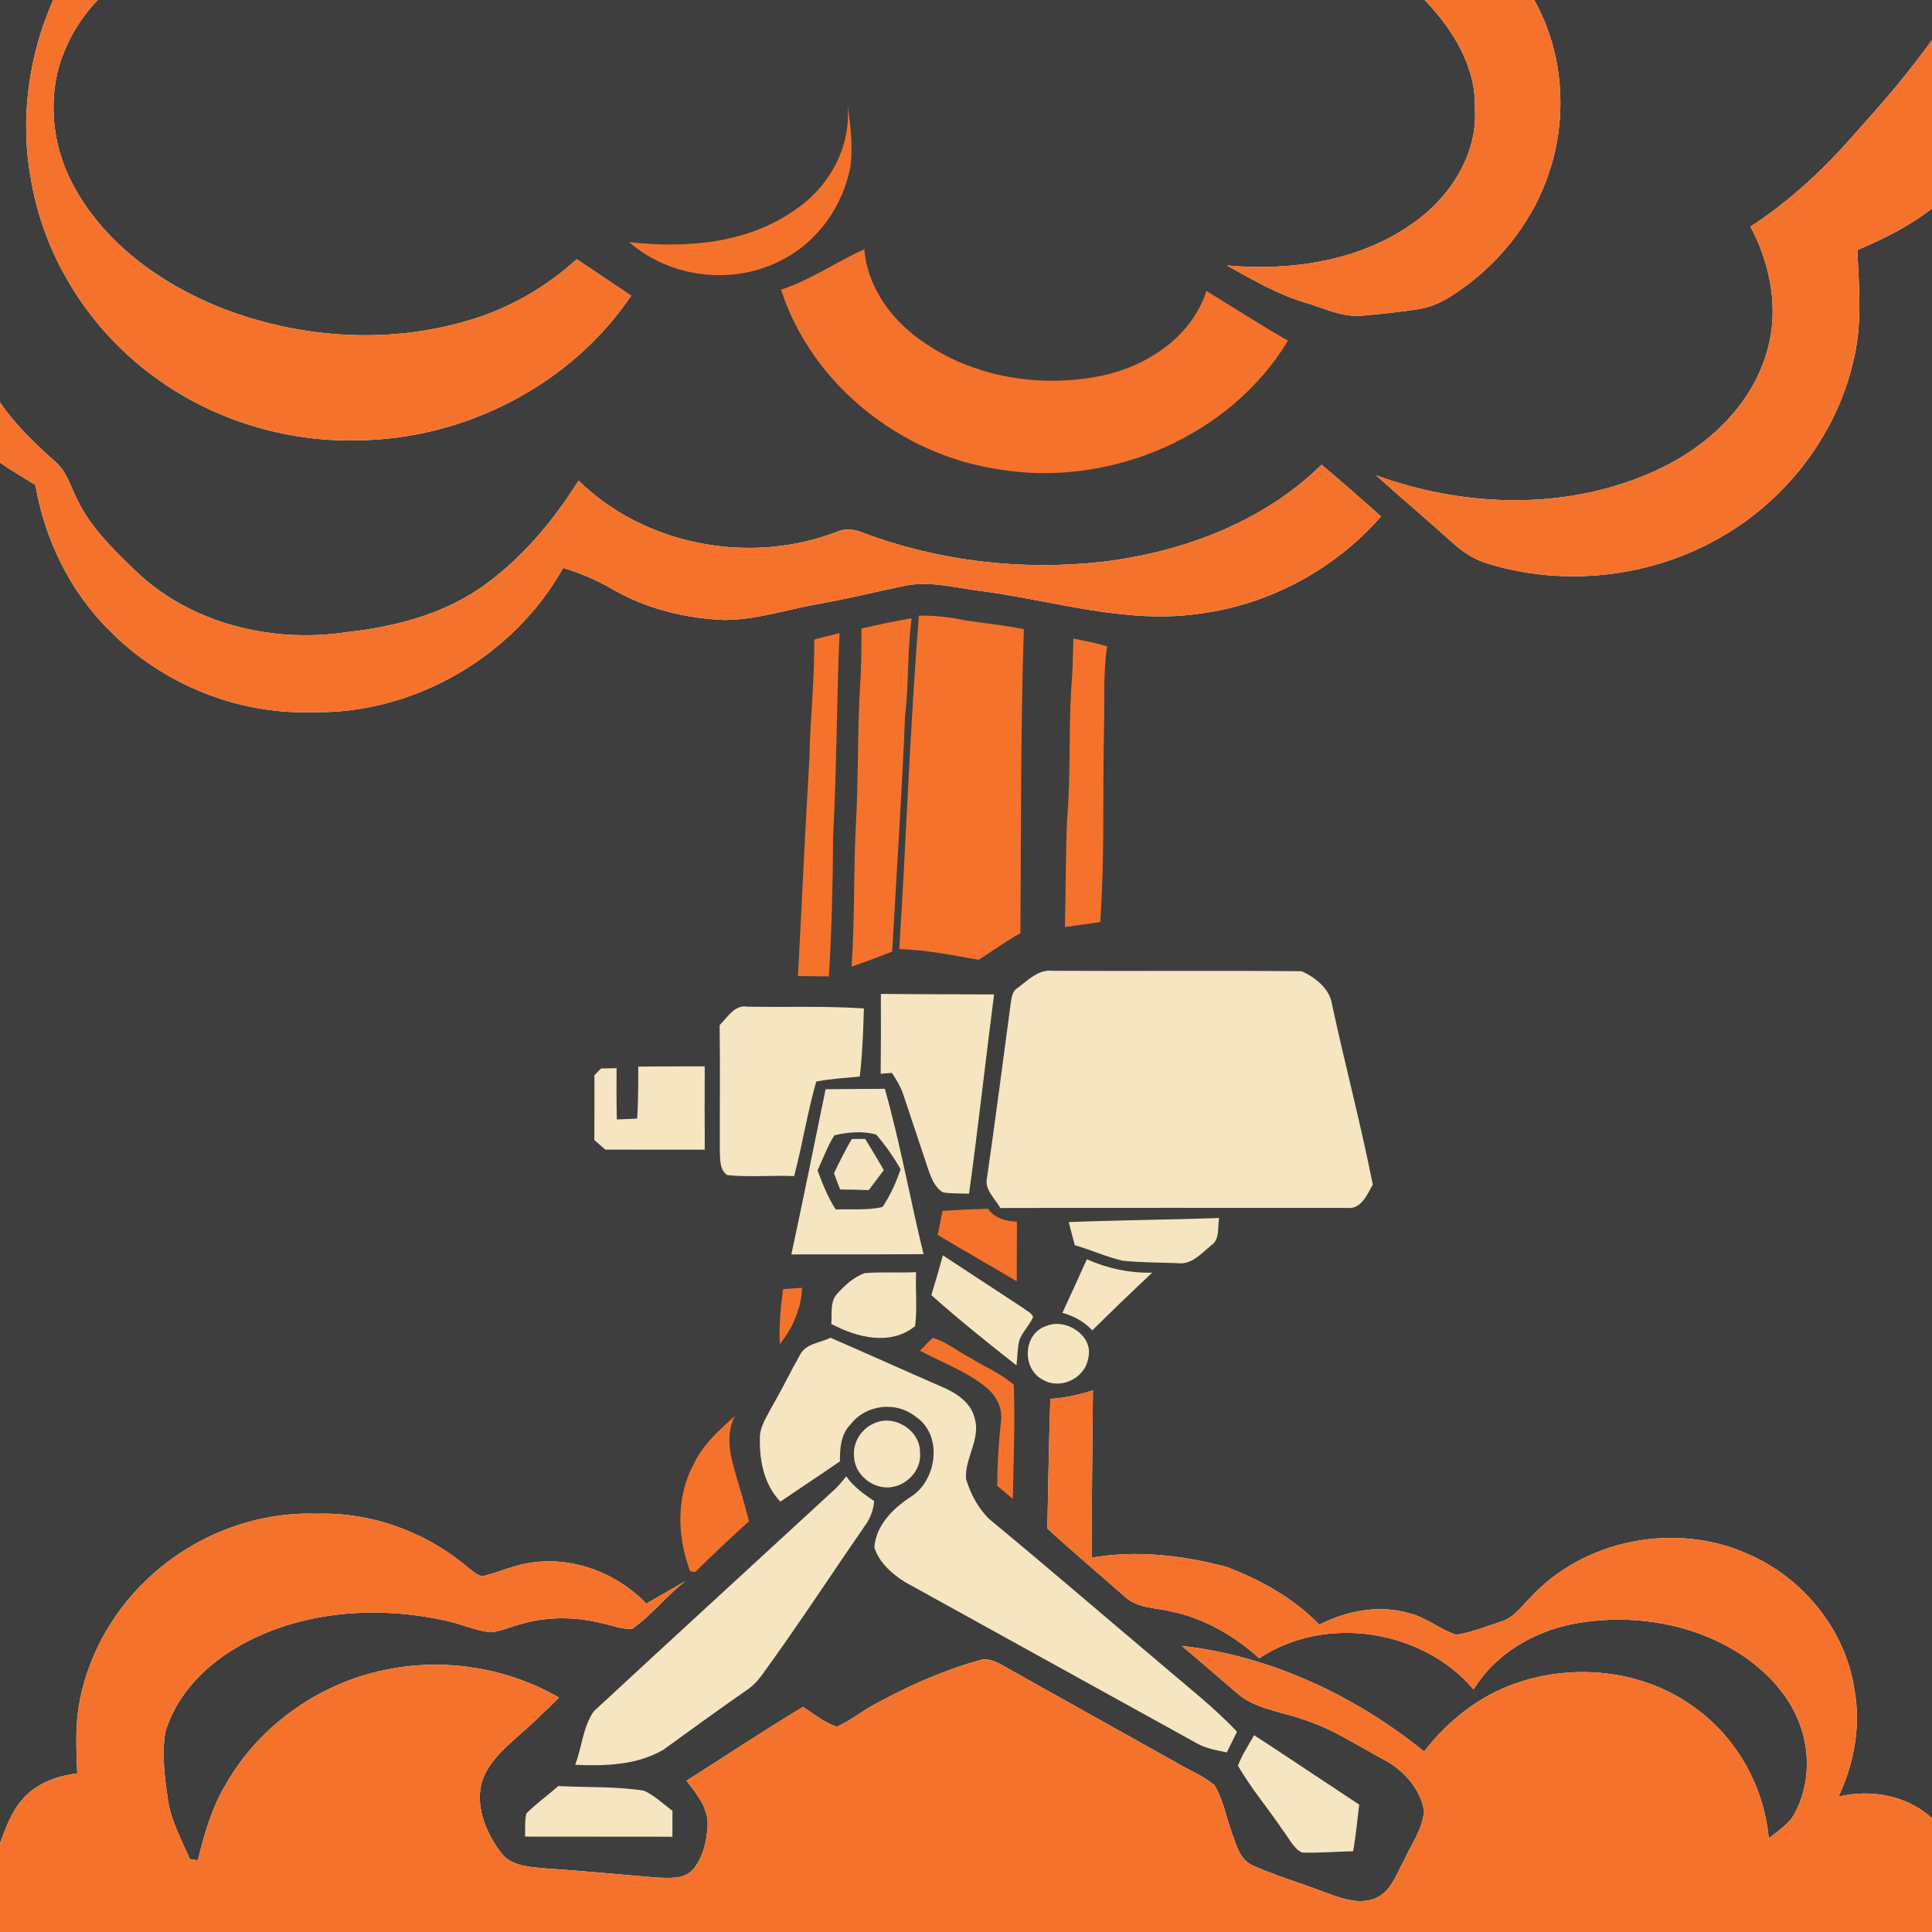
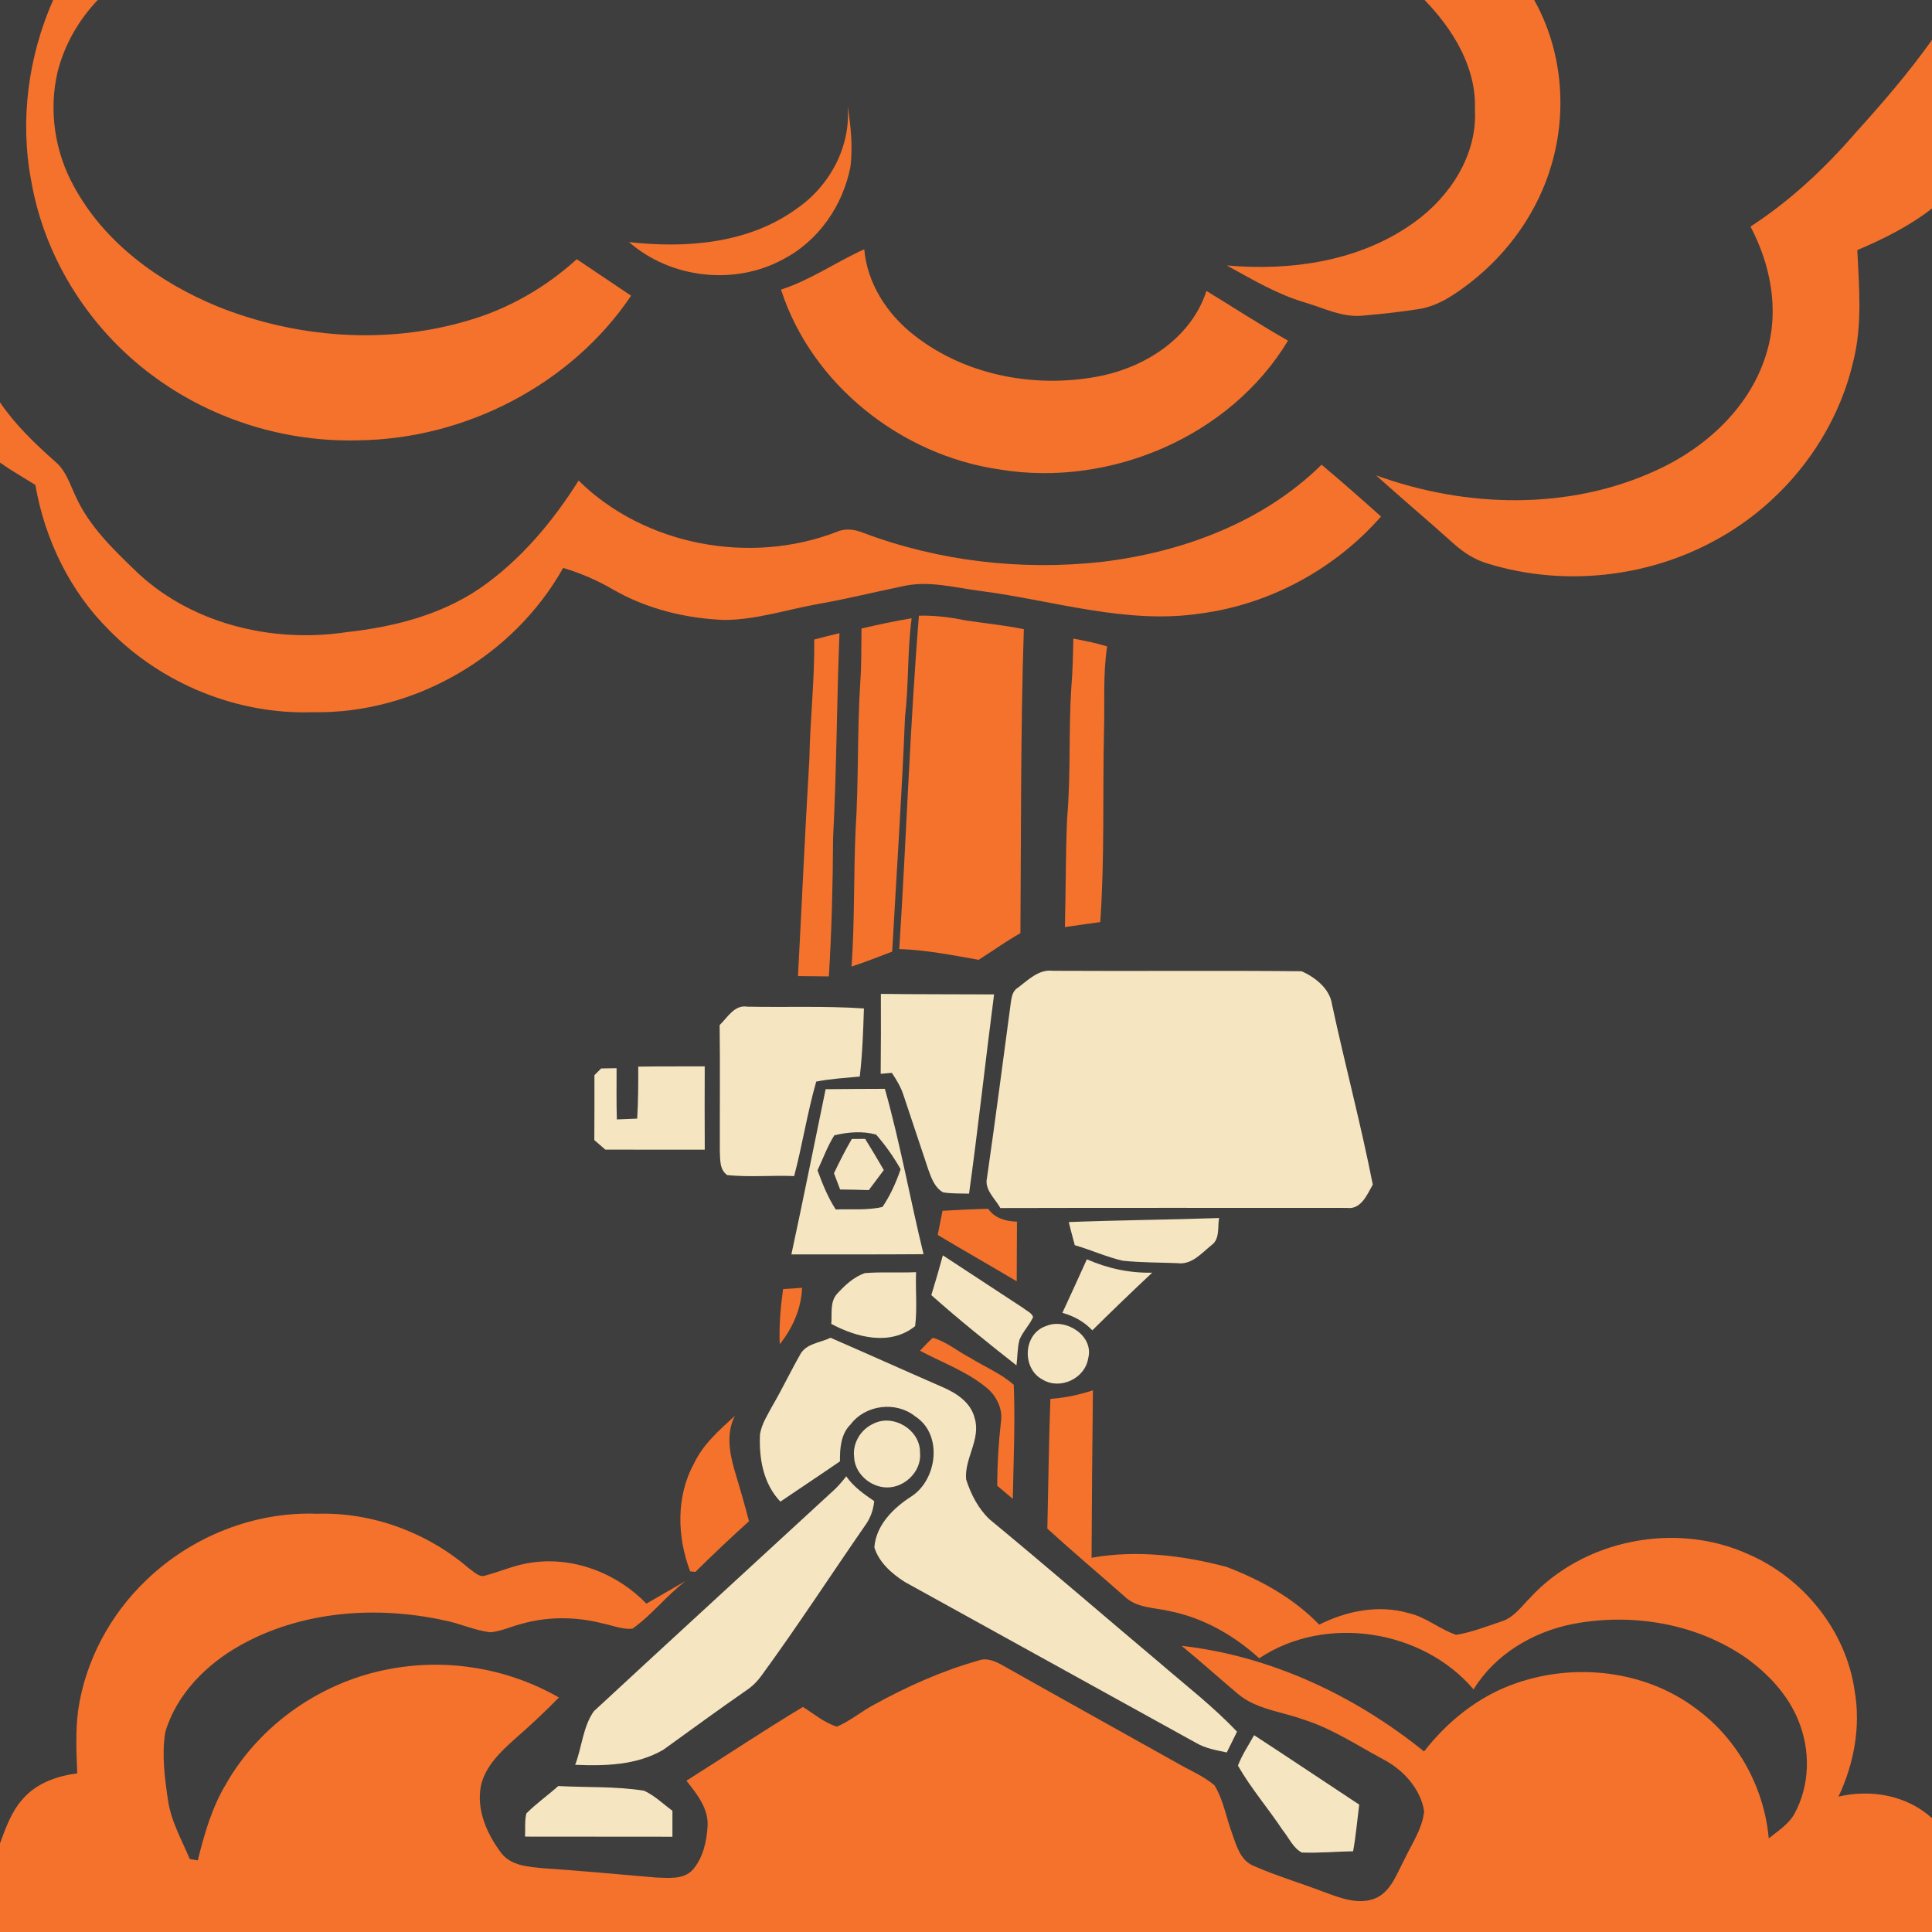
- <svg xmlns="http://www.w3.org/2000/svg" width="512pt" height="512pt" viewBox="0 0 512 512" version="1.1">
-   <path fill="#3e3e3e" opacity="1.00" d=" M 0.00 0.00 L 14.08 0.00 C 7.49 14.96 5.20 31.90 8.29 48.00 C 11.91 68.97 24.31 88.05 41.59 100.37 C 56.96 111.44 76.04 117.22 94.96 116.69 C 123.28 116.36 151.35 101.96 167.25 78.37 C 162.45 75.14 157.64 71.92 152.84 68.69 C 144.59 76.20 134.72 81.87 123.98 84.97 C 102.33 91.39 78.58 89.61 57.71 81.24 C 42.20 74.87 27.66 64.35 19.57 49.35 C 14.49 40.19 12.86 29.18 15.28 18.98 C 17.09 11.87 20.84 5.30 25.90 0.00 L 377.53 0.00 C 385.05 7.78 391.28 17.81 390.87 29.02 C 391.53 41.08 384.28 52.10 374.79 58.92 C 360.57 69.20 342.28 71.87 325.13 70.35 C 331.78 74.02 338.38 77.96 345.71 80.13 C 350.73 81.58 355.65 84.17 361.02 83.66 C 366.02 83.21 371.02 82.70 375.98 81.91 C 381.20 81.11 385.62 77.98 389.71 74.84 C 399.86 66.92 407.66 55.92 411.21 43.50 C 415.40 29.16 413.93 13.07 406.57 0.00 L 512.00 0.00 L 512.00 10.58 C 505.90 19.15 499.02 27.15 491.97 34.94 C 483.74 44.49 474.49 53.16 463.90 60.05 C 469.20 70.08 471.53 81.98 468.30 93.04 C 464.23 107.55 452.27 118.59 438.86 124.68 C 415.66 135.35 388.39 134.60 364.67 125.97 C 371.40 132.04 378.33 137.86 385.06 143.92 C 387.76 146.37 390.89 148.41 394.44 149.41 C 414.18 155.44 436.30 153.16 454.42 143.26 C 472.59 133.49 486.48 115.92 491.14 95.75 C 493.58 86.11 492.67 76.08 492.21 66.27 C 499.17 63.33 506.01 59.91 512.00 55.25 L 512.00 481.83 C 505.34 475.76 495.84 474.10 487.22 476.12 C 491.33 467.42 493.18 457.50 491.48 447.96 C 489.18 432.08 477.91 418.17 463.28 411.86 C 444.10 403.17 419.72 407.94 405.45 423.47 C 403.18 425.75 401.19 428.66 397.98 429.67 C 394.01 431.01 390.06 432.56 385.91 433.25 C 381.49 431.78 377.86 428.48 373.23 427.47 C 365.29 425.20 356.85 426.91 349.61 430.55 C 342.84 423.52 334.09 418.69 325.04 415.24 C 313.43 412.17 301.20 410.71 289.28 412.82 C 289.34 398.03 289.47 383.24 289.64 368.45 C 285.98 369.64 282.21 370.46 278.36 370.72 C 277.96 382.18 277.81 393.63 277.56 405.09 C 284.23 411.20 291.15 417.02 297.94 423.00 C 301.17 426.20 305.93 426.00 310.06 426.98 C 318.95 428.77 327.04 433.40 333.71 439.46 C 351.20 427.79 376.97 431.77 390.51 447.71 C 396.24 438.38 406.22 432.48 416.82 430.37 C 432.47 427.39 449.47 430.17 462.69 439.33 C 468.65 443.61 473.92 449.22 476.65 456.12 C 479.82 463.90 479.64 473.16 475.59 480.59 C 474.04 483.45 471.20 485.20 468.74 487.19 C 467.50 473.59 460.44 460.75 449.36 452.72 C 435.95 442.68 417.51 440.61 401.84 446.05 C 392.04 449.38 383.71 456.04 377.39 464.15 C 359.00 449.31 336.75 438.84 313.15 436.16 C 318.18 440.31 323.05 444.66 328.03 448.88 C 332.96 453.05 339.69 453.57 345.55 455.74 C 353.09 458.11 359.70 462.57 366.63 466.27 C 371.88 469.03 376.42 473.98 377.41 479.96 C 376.95 484.78 373.97 488.84 372.00 493.15 C 369.99 496.90 368.43 501.68 364.04 503.25 C 359.57 504.78 354.99 502.89 350.81 501.38 C 344.62 499.00 338.24 497.13 332.17 494.45 C 328.61 492.97 327.61 488.90 326.43 485.63 C 324.90 481.46 324.19 476.91 321.83 473.10 C 318.86 470.57 315.16 469.12 311.82 467.15 C 296.42 458.51 280.97 449.95 265.60 441.27 C 263.66 440.21 261.47 439.22 259.26 440.08 C 249.65 442.78 240.49 446.90 231.75 451.69 C 228.34 453.49 225.36 456.05 221.80 457.58 C 218.45 456.55 215.72 454.19 212.79 452.36 C 202.34 458.63 192.21 465.41 181.91 471.91 C 184.67 475.41 187.80 479.24 187.52 483.98 C 187.27 488.04 186.31 492.39 183.56 495.53 C 181.09 498.18 177.17 497.65 173.92 497.57 C 163.96 496.74 154.02 495.76 144.05 495.11 C 140.12 494.71 135.54 494.51 132.88 491.13 C 129.03 486.03 126.11 479.48 127.51 472.97 C 128.73 468.06 132.51 464.37 136.16 461.10 C 140.28 457.51 144.29 453.77 148.12 449.86 C 134.85 442.23 119.01 439.48 103.95 442.18 C 85.71 445.32 69.02 456.73 59.85 472.86 C 56.14 479.05 54.14 486.05 52.42 493.01 C 51.89 492.92 50.83 492.75 50.30 492.67 C 48.14 487.56 45.32 482.62 44.52 477.06 C 43.64 471.13 42.85 465.03 43.79 459.07 C 46.76 448.96 54.76 440.99 63.80 435.96 C 80.10 426.88 99.85 425.48 117.86 429.44 C 122.00 430.23 125.87 432.15 130.07 432.57 C 132.83 432.29 135.36 431.09 138.02 430.39 C 145.08 428.34 152.64 428.40 159.74 430.23 C 162.34 430.75 164.92 431.88 167.61 431.62 C 172.75 427.97 176.66 422.85 181.66 419.00 C 178.21 421.00 174.76 422.99 171.30 424.98 C 163.58 416.97 152.14 412.51 141.04 414.08 C 136.77 414.61 132.82 416.40 128.71 417.51 C 126.96 418.16 125.63 416.52 124.33 415.67 C 113.26 406.12 98.60 400.69 83.95 401.16 C 67.31 400.55 50.67 407.25 38.74 418.78 C 29.21 427.87 22.64 440.10 20.72 453.16 C 19.97 458.73 20.25 464.37 20.47 469.97 C 15.03 470.65 9.51 472.62 5.89 476.92 C 2.97 480.21 1.50 484.46 0.00 488.52 L 0.00 122.60 C 3.02 124.73 6.24 126.55 9.37 128.51 C 11.87 142.93 18.52 156.71 28.97 167.05 C 42.95 181.29 63.01 189.44 82.97 188.74 C 109.82 189.25 136.15 173.90 149.24 150.50 C 153.90 151.90 158.38 153.82 162.57 156.29 C 171.51 161.41 181.77 163.90 192.01 164.30 C 200.51 164.25 208.66 161.50 216.96 160.04 C 224.38 158.73 231.71 156.92 239.09 155.39 C 246.01 153.74 252.99 155.75 259.87 156.61 C 279.19 159.13 298.47 165.54 318.13 162.59 C 336.52 160.17 353.77 150.81 365.99 136.88 C 360.79 132.24 355.56 127.63 350.23 123.15 C 334.70 138.44 313.29 146.37 291.94 148.91 C 270.69 151.25 248.86 148.76 228.83 141.22 C 226.59 140.31 224.10 139.92 221.82 140.92 C 198.97 149.80 170.91 144.65 153.33 127.36 C 146.42 138.37 137.79 148.62 127.02 156.02 C 116.65 163.03 104.23 166.16 91.93 167.51 C 71.92 170.58 49.94 165.19 35.34 150.71 C 29.55 145.13 23.66 139.31 20.23 131.92 C 18.61 128.60 17.57 124.77 14.61 122.32 C 9.26 117.57 4.04 112.57 0.00 106.63 L 0.00 0.00 Z" />
-   <path fill="#f4722b" opacity="1.00" d=" M 14.08 0.00 L 25.90 0.00 C 20.84 5.30 17.09 11.87 15.28 18.98 C 12.86 29.18 14.49 40.19 19.57 49.35 C 27.66 64.35 42.20 74.87 57.71 81.24 C 78.58 89.61 102.33 91.39 123.98 84.97 C 134.72 81.87 144.59 76.20 152.84 68.69 C 157.64 71.92 162.45 75.14 167.25 78.37 C 151.35 101.96 123.28 116.36 94.96 116.69 C 76.04 117.22 56.96 111.44 41.59 100.37 C 24.31 88.05 11.91 68.97 8.29 48.00 C 5.20 31.90 7.49 14.96 14.08 0.00 Z" />
-   <path fill="#f4722b" opacity="1.00" d=" M 377.53 0.00 L 406.57 0.00 C 413.93 13.07 415.40 29.16 411.21 43.50 C 407.66 55.92 399.86 66.92 389.71 74.84 C 385.62 77.98 381.20 81.11 375.98 81.91 C 371.02 82.70 366.02 83.21 361.02 83.66 C 355.65 84.17 350.73 81.58 345.71 80.13 C 338.38 77.96 331.78 74.02 325.13 70.35 C 342.28 71.87 360.57 69.20 374.79 58.92 C 384.28 52.10 391.53 41.08 390.87 29.02 C 391.28 17.81 385.05 7.78 377.53 0.00 Z" />
-   <path fill="#f4722b" opacity="1.00" d=" M 491.97 34.94 C 499.02 27.15 505.90 19.15 512.00 10.58 L 512.00 55.25 C 506.01 59.91 499.17 63.33 492.21 66.27 C 492.67 76.08 493.58 86.11 491.14 95.75 C 486.48 115.92 472.59 133.49 454.42 143.26 C 436.30 153.16 414.18 155.44 394.44 149.41 C 390.89 148.41 387.76 146.37 385.06 143.92 C 378.33 137.86 371.40 132.04 364.67 125.97 C 388.39 134.60 415.66 135.35 438.86 124.68 C 452.27 118.59 464.23 107.55 468.30 93.04 C 471.53 81.98 469.20 70.08 463.90 60.05 C 474.49 53.16 483.74 44.49 491.97 34.94 Z" />
-   <path fill="#f4722b" opacity="1.00" d=" M 224.62 27.95 C 225.46 33.27 226.02 38.69 225.40 44.07 C 223.44 54.38 216.94 63.87 207.52 68.72 C 194.63 75.74 177.75 73.81 166.70 64.16 C 181.90 65.86 198.45 64.56 211.18 55.26 C 219.95 49.22 225.59 38.71 224.62 27.95 Z" />
-   <path fill="#f4722b" opacity="1.00" d=" M 206.97 76.75 C 214.80 74.22 221.58 69.42 229.04 66.06 C 229.81 75.13 235.11 83.24 242.16 88.76 C 256.03 99.72 274.96 103.10 292.08 99.55 C 304.09 96.98 315.81 89.24 319.72 77.10 C 326.93 81.48 333.99 86.12 341.34 90.27 C 325.98 115.76 294.05 129.24 264.93 124.42 C 238.88 120.68 215.15 102.00 206.97 76.75 Z" />
-   <path fill="#f4722b" opacity="1.00" d=" M 0.00 106.63 C 4.04 112.57 9.26 117.57 14.61 122.32 C 17.57 124.77 18.61 128.60 20.23 131.92 C 23.66 139.31 29.55 145.13 35.34 150.71 C 49.94 165.19 71.92 170.58 91.93 167.51 C 104.23 166.16 116.65 163.03 127.02 156.02 C 137.79 148.62 146.42 138.37 153.33 127.36 C 170.91 144.65 198.97 149.80 221.82 140.92 C 224.10 139.92 226.59 140.31 228.83 141.22 C 248.86 148.76 270.69 151.25 291.94 148.91 C 313.29 146.37 334.70 138.44 350.23 123.15 C 355.56 127.63 360.79 132.24 365.99 136.88 C 353.77 150.81 336.52 160.17 318.13 162.59 C 298.47 165.54 279.19 159.13 259.87 156.61 C 252.99 155.75 246.01 153.74 239.09 155.39 C 231.71 156.92 224.38 158.73 216.96 160.04 C 208.66 161.50 200.51 164.25 192.01 164.30 C 181.77 163.90 171.51 161.41 162.57 156.29 C 158.38 153.82 153.90 151.90 149.24 150.50 C 136.15 173.90 109.82 189.25 82.97 188.74 C 63.01 189.44 42.95 181.29 28.97 167.05 C 18.52 156.71 11.87 142.93 9.37 128.51 C 6.24 126.55 3.02 124.73 0.00 122.60 L 0.00 106.63 Z" />
-   <path fill="#f4722b" opacity="1.00" d=" M 243.52 163.16 C 247.64 163.06 251.73 163.55 255.75 164.39 C 260.94 165.19 266.18 165.68 271.33 166.74 C 270.45 193.58 270.62 220.44 270.42 247.30 C 266.61 249.45 263.05 252.01 259.36 254.36 C 252.40 253.14 245.41 251.73 238.32 251.51 C 240.19 222.06 241.15 192.57 243.52 163.16 Z" />
-   <path fill="#f4722b" opacity="1.00" d=" M 228.30 166.56 C 232.71 165.54 237.13 164.58 241.59 163.85 C 240.45 172.53 240.85 181.31 239.84 190.00 C 239.00 210.75 237.59 231.45 236.44 252.18 C 232.87 253.56 229.31 254.95 225.67 256.15 C 226.52 244.11 226.20 232.03 226.74 219.98 C 227.57 207.00 227.15 193.97 227.97 180.99 C 228.32 176.18 228.25 171.37 228.30 166.56 Z" />
-   <path fill="#f4722b" opacity="1.00" d=" M 215.77 169.49 C 217.99 168.89 220.23 168.32 222.47 167.79 C 221.74 185.84 221.73 203.92 220.78 221.97 C 220.71 234.24 220.41 246.51 219.66 258.76 C 216.93 258.74 214.20 258.71 211.47 258.67 C 212.50 239.46 213.34 220.24 214.50 201.04 C 214.68 190.51 215.93 180.03 215.77 169.49 Z" />
-   <path fill="#f4722b" opacity="1.00" d=" M 284.45 169.24 C 287.46 169.80 290.47 170.40 293.40 171.31 C 292.26 178.84 292.80 186.47 292.56 194.06 C 292.21 210.83 292.75 227.62 291.58 244.36 C 288.45 244.78 285.34 245.25 282.21 245.68 C 282.46 236.11 282.39 226.54 282.79 216.97 C 283.80 205.49 283.17 193.94 283.89 182.45 C 284.28 178.06 284.35 173.65 284.45 169.24 Z" />
-   <path fill="#f5e5c1" opacity="1.00" d=" M 269.78 261.74 C 272.51 259.68 275.30 256.81 279.02 257.27 C 301.00 257.40 322.99 257.17 344.96 257.39 C 348.49 258.98 352.37 261.96 352.98 266.09 C 356.41 282.07 360.65 297.90 363.80 313.93 C 362.34 316.54 360.69 320.58 357.04 320.11 C 326.40 320.11 295.75 320.06 265.10 320.14 C 263.71 317.61 260.81 315.28 261.57 312.11 C 263.80 296.70 265.78 281.26 267.86 265.84 C 268.09 264.31 268.28 262.58 269.78 261.74 Z" />
-   <path fill="#f5e5c1" opacity="1.00" d=" M 233.44 263.39 C 243.44 263.52 253.44 263.47 263.44 263.53 C 261.15 281.12 259.24 298.76 256.81 316.33 C 254.51 316.26 252.21 316.36 249.94 315.99 C 247.78 314.80 246.86 312.31 246.07 310.12 C 243.86 303.53 241.68 296.93 239.47 290.34 C 238.79 288.16 237.61 286.20 236.35 284.32 C 235.61 284.39 234.13 284.51 233.39 284.57 C 233.47 277.51 233.46 270.45 233.44 263.39 Z" />
-   <path fill="#f5e5c1" opacity="1.00" d=" M 190.71 271.66 C 192.82 269.63 194.63 266.20 198.07 266.78 C 208.36 266.98 218.67 266.55 228.95 267.25 C 228.76 273.27 228.55 279.30 227.85 285.29 C 224.00 285.66 220.11 285.89 216.31 286.63 C 213.95 294.86 212.65 303.38 210.46 311.67 C 204.56 311.44 198.63 312.00 192.76 311.42 C 190.63 310.03 190.89 307.24 190.76 305.04 C 190.73 293.91 190.86 282.79 190.71 271.66 Z" />
-   <path fill="#f5e5c1" opacity="1.00" d=" M 169.14 282.67 C 175.01 282.57 180.88 282.62 186.76 282.60 C 186.74 289.96 186.72 297.32 186.77 304.68 C 177.98 304.66 169.20 304.69 160.42 304.66 C 159.45 303.81 158.47 302.97 157.50 302.13 C 157.53 296.39 157.55 290.66 157.53 284.93 C 157.97 284.49 158.86 283.59 159.31 283.15 C 160.67 283.12 162.04 283.09 163.40 283.08 C 163.40 287.61 163.34 292.13 163.47 296.66 C 165.26 296.61 167.06 296.54 168.86 296.45 C 169.14 291.86 169.16 287.26 169.14 282.67 Z" />
-   <path fill="#f5e5c1" opacity="1.00" d=" M 209.72 332.43 C 212.87 317.86 215.77 303.25 218.79 288.66 C 224.02 288.60 229.26 288.56 234.50 288.55 C 238.58 302.99 241.18 317.80 244.75 332.37 C 233.07 332.45 221.39 332.44 209.72 332.43 Z" />
-   <path fill="#3e3e3e" opacity="1.00" d=" M 221.10 300.88 C 224.65 300.01 228.64 299.68 232.18 300.67 C 234.65 303.48 236.81 306.60 238.67 309.86 C 237.48 313.35 235.94 316.79 233.87 319.86 C 229.82 320.82 225.61 320.35 221.48 320.52 C 219.40 317.30 217.97 313.74 216.66 310.15 C 218.11 307.05 219.28 303.79 221.10 300.88 Z" />
-   <path fill="#f5e5c1" opacity="1.00" d=" M 221.01 310.92 C 222.48 307.84 224.02 304.79 225.74 301.84 C 226.62 301.83 228.39 301.83 229.28 301.82 C 230.98 304.54 232.61 307.31 234.22 310.08 C 232.90 311.85 231.57 313.62 230.24 315.39 C 227.71 315.30 225.17 315.26 222.64 315.23 C 222.08 313.79 221.55 312.35 221.01 310.92 Z" />
-   <path fill="#f4722b" opacity="1.00" d=" M 249.78 320.87 C 253.81 320.65 257.84 320.44 261.87 320.34 C 263.67 322.90 266.55 323.65 269.51 323.76 C 269.49 329.02 269.45 334.29 269.44 339.56 C 262.49 335.41 255.44 331.44 248.50 327.27 C 248.93 325.13 249.36 323.00 249.78 320.87 Z" />
-   <path fill="#f5e5c1" opacity="1.00" d=" M 283.24 323.86 C 296.51 323.35 309.80 323.24 323.07 322.79 C 322.63 325.21 323.35 328.36 321.04 329.99 C 318.41 332.11 315.81 335.26 312.06 334.75 C 307.21 334.56 302.34 334.61 297.51 334.10 C 293.17 333.10 289.10 331.21 284.83 329.99 C 284.30 327.94 283.71 325.91 283.24 323.86 Z" />
-   <path fill="#f5e5c1" opacity="1.00" d=" M 246.81 343.22 C 247.89 339.72 248.90 336.21 249.87 332.68 C 257.00 337.36 264.12 342.05 271.26 346.71 C 272.11 347.43 273.38 347.89 273.79 349.01 C 272.85 351.18 271.05 352.86 270.17 355.07 C 269.59 357.27 269.67 359.58 269.38 361.84 C 261.71 355.82 254.09 349.70 246.81 343.22 Z" />
-   <path fill="#f5e5c1" opacity="1.00" d=" M 281.54 347.92 C 283.73 343.21 285.89 338.47 288.03 333.73 C 293.50 336.14 299.36 337.41 305.35 337.27 C 299.99 342.29 294.70 347.39 289.47 352.56 C 287.33 350.25 284.55 348.75 281.54 347.92 Z" />
-   <path fill="#f5e5c1" opacity="1.00" d=" M 229.16 337.39 C 233.68 337.01 238.24 337.36 242.77 337.14 C 242.58 341.90 243.11 346.69 242.52 351.43 C 235.98 356.74 227.06 354.47 220.30 350.85 C 220.54 348.18 219.88 345.06 221.83 342.88 C 223.88 340.63 226.25 338.42 229.16 337.39 Z" />
-   <path fill="#f4722b" opacity="1.00" d=" M 206.64 356.25 C 206.43 351.35 206.86 346.47 207.52 341.63 C 209.19 341.51 210.87 341.39 212.56 341.28 C 212.34 346.84 210.06 351.94 206.64 356.25 Z" />
-   <path fill="#f5e5c1" opacity="1.00" d=" M 277.32 351.38 C 282.44 349.21 289.99 353.99 288.38 359.97 C 287.58 365.27 281.00 368.42 276.36 365.64 C 270.72 362.77 271.07 353.38 277.32 351.38 Z" />
-   <path fill="#f5e5c1" opacity="1.00" d=" M 212.02 359.03 C 213.56 356.04 217.37 355.86 220.10 354.52 C 229.96 358.81 239.77 363.23 249.63 367.53 C 253.35 369.12 257.24 371.56 258.28 375.77 C 260.03 381.40 255.53 386.49 256.03 392.04 C 257.27 395.95 259.24 399.80 262.25 402.64 C 277.42 415.17 292.31 428.03 307.36 440.70 C 314.27 446.67 321.54 452.26 327.82 458.92 C 326.91 460.75 326.01 462.58 325.11 464.42 C 322.35 463.83 319.51 463.36 317.03 461.92 C 291.27 447.69 265.52 433.44 239.75 419.22 C 236.34 417.04 232.96 414.08 231.72 410.10 C 232.11 404.19 236.78 399.59 241.53 396.57 C 248.41 392.08 249.91 380.12 242.56 375.37 C 237.45 371.25 229.39 372.24 225.42 377.48 C 222.82 380.03 222.56 383.83 222.60 387.27 C 217.37 390.88 212.06 394.36 206.81 397.95 C 202.25 393.19 201.10 386.41 201.41 380.06 C 201.86 377.34 203.40 374.99 204.67 372.61 C 207.27 368.16 209.47 363.50 212.02 359.03 Z" />
-   <path fill="#f4722b" opacity="1.00" d=" M 243.81 357.95 C 244.92 356.78 246.01 355.60 247.22 354.53 C 250.86 355.57 253.83 358.16 257.17 359.87 C 260.98 362.26 265.30 363.98 268.66 366.99 C 269.05 377.05 268.60 387.15 268.40 397.22 C 267.02 396.06 265.65 394.89 264.28 393.74 C 264.28 388.14 264.61 382.55 265.24 376.99 C 265.86 373.44 264.08 369.83 261.31 367.65 C 256.10 363.39 249.68 361.10 243.81 357.95 Z" />
-   <path fill="#f4722b" opacity="1.00" d=" M 278.36 370.72 C 282.21 370.46 285.98 369.64 289.64 368.45 C 289.47 383.24 289.34 398.03 289.28 412.82 C 301.20 410.71 313.43 412.17 325.04 415.24 C 334.09 418.69 342.84 423.52 349.61 430.55 C 356.85 426.91 365.29 425.20 373.23 427.47 C 377.86 428.48 381.49 431.78 385.91 433.25 C 390.06 432.56 394.01 431.01 397.98 429.67 C 401.19 428.66 403.18 425.75 405.45 423.47 C 419.72 407.94 444.10 403.17 463.28 411.86 C 477.91 418.17 489.18 432.08 491.48 447.96 C 493.18 457.50 491.33 467.42 487.22 476.12 C 495.84 474.10 505.34 475.76 512.00 481.83 L 512.00 512.00 L 0.00 512.00 L 0.00 488.52 C 1.50 484.46 2.97 480.21 5.89 476.92 C 9.51 472.62 15.03 470.65 20.47 469.97 C 20.25 464.37 19.97 458.73 20.72 453.16 C 22.64 440.10 29.21 427.87 38.74 418.78 C 50.67 407.25 67.31 400.55 83.95 401.16 C 98.60 400.69 113.26 406.12 124.33 415.67 C 125.63 416.52 126.96 418.16 128.71 417.51 C 132.82 416.40 136.77 414.61 141.04 414.08 C 152.14 412.51 163.58 416.97 171.30 424.98 C 174.76 422.99 178.21 421.00 181.66 419.00 C 176.66 422.85 172.75 427.97 167.61 431.62 C 164.92 431.88 162.34 430.75 159.74 430.23 C 152.64 428.40 145.08 428.34 138.02 430.39 C 135.36 431.09 132.83 432.29 130.07 432.57 C 125.87 432.15 122.00 430.23 117.86 429.44 C 99.85 425.48 80.10 426.88 63.80 435.96 C 54.76 440.99 46.76 448.96 43.79 459.07 C 42.85 465.03 43.64 471.13 44.52 477.06 C 45.32 482.62 48.14 487.56 50.30 492.67 C 50.83 492.75 51.89 492.92 52.42 493.01 C 54.14 486.05 56.14 479.05 59.85 472.86 C 69.02 456.73 85.71 445.32 103.95 442.18 C 119.01 439.48 134.85 442.23 148.12 449.86 C 144.29 453.77 140.28 457.51 136.16 461.10 C 132.51 464.37 128.73 468.06 127.51 472.97 C 126.11 479.48 129.03 486.03 132.88 491.13 C 135.54 494.51 140.12 494.71 144.05 495.11 C 154.02 495.76 163.96 496.74 173.92 497.57 C 177.17 497.65 181.09 498.18 183.56 495.53 C 186.31 492.39 187.27 488.04 187.52 483.98 C 187.80 479.24 184.67 475.41 181.91 471.91 C 192.21 465.41 202.34 458.63 212.79 452.36 C 215.72 454.19 218.45 456.55 221.80 457.58 C 225.36 456.05 228.34 453.49 231.75 451.69 C 240.49 446.90 249.65 442.78 259.26 440.08 C 261.47 439.22 263.66 440.21 265.60 441.27 C 280.97 449.95 296.42 458.51 311.82 467.15 C 315.16 469.12 318.86 470.57 321.83 473.10 C 324.19 476.91 324.90 481.46 326.43 485.63 C 327.61 488.90 328.61 492.97 332.17 494.45 C 338.24 497.13 344.62 499.00 350.81 501.38 C 354.99 502.89 359.57 504.78 364.04 503.25 C 368.43 501.68 369.99 496.90 372.00 493.15 C 373.97 488.84 376.95 484.78 377.41 479.96 C 376.42 473.98 371.88 469.03 366.63 466.27 C 359.70 462.57 353.09 458.11 345.55 455.74 C 339.69 453.57 332.96 453.05 328.03 448.88 C 323.05 444.66 318.18 440.31 313.15 436.16 C 336.75 438.84 359.00 449.31 377.39 464.15 C 383.71 456.04 392.04 449.38 401.84 446.05 C 417.51 440.61 435.95 442.68 449.36 452.72 C 460.44 460.75 467.50 473.59 468.74 487.19 C 471.20 485.20 474.04 483.45 475.59 480.59 C 479.64 473.16 479.82 463.90 476.65 456.12 C 473.92 449.22 468.65 443.61 462.69 439.33 C 449.47 430.17 432.47 427.39 416.82 430.37 C 406.22 432.48 396.24 438.38 390.51 447.71 C 376.97 431.77 351.20 427.79 333.71 439.46 C 327.04 433.40 318.95 428.77 310.06 426.98 C 305.93 426.00 301.17 426.20 297.94 423.00 C 291.15 417.02 284.23 411.20 277.56 405.09 C 277.81 393.63 277.96 382.18 278.36 370.72 Z" />
-   <path fill="#f4722b" opacity="1.00" d=" M 183.93 387.83 C 186.34 382.70 190.68 378.94 194.78 375.19 C 192.41 379.69 193.30 384.96 194.66 389.62 C 196.00 394.11 197.33 398.61 198.49 403.15 C 193.65 407.52 188.91 411.99 184.28 416.57 C 183.94 416.53 183.25 416.46 182.90 416.42 C 179.42 407.28 179.12 396.56 183.93 387.83 Z" />
-   <path fill="#f5e5c1" opacity="1.00" d=" M 231.37 377.34 C 236.69 374.53 243.93 378.94 243.81 384.95 C 244.34 390.23 239.12 394.90 233.96 394.10 C 229.99 393.54 226.47 390.13 226.34 386.04 C 225.93 382.44 228.10 378.83 231.37 377.34 Z" />
-   <path fill="#f5e5c1" opacity="1.00" d=" M 224.26 391.24 C 226.18 394.01 228.93 395.94 231.67 397.81 C 231.46 400.15 230.64 402.40 229.24 404.30 C 220.10 417.50 211.35 430.98 201.87 443.96 C 200.78 445.49 199.45 446.85 197.88 447.90 C 190.43 453.06 183.13 458.42 175.78 463.71 C 168.73 467.82 160.36 468.03 152.43 467.69 C 154.22 463.03 154.47 457.61 157.38 453.49 C 178.68 433.76 200.11 414.15 221.46 394.47 C 222.46 393.45 223.39 392.37 224.26 391.24 Z" />
-   <path fill="#f5e5c1" opacity="1.00" d=" M 332.35 459.84 C 341.68 465.91 350.91 472.13 360.21 478.25 C 359.68 482.37 359.33 486.51 358.59 490.60 C 354.05 490.69 349.51 491.11 344.98 490.94 C 342.64 489.70 341.54 486.98 339.91 484.99 C 336.08 479.22 331.50 473.92 328.07 467.91 C 329.14 465.04 330.89 462.50 332.35 459.84 Z" />
-   <path fill="#f5e5c1" opacity="1.00" d=" M 139.48 480.59 C 142.11 477.95 145.18 475.79 147.95 473.32 C 155.52 473.72 163.17 473.37 170.67 474.55 C 173.48 475.83 175.72 478.06 178.20 479.87 C 178.19 482.16 178.19 484.45 178.20 486.75 C 165.18 486.75 152.16 486.73 139.15 486.72 C 139.23 484.68 139.02 482.58 139.48 480.59 Z" />
+ <svg xmlns="http://www.w3.org/2000/svg" width="1280" height="1280" viewBox="0 0 1024 1024" version="1.1" id="svg2">
+   <defs id="defs72" />
+   <rect style="fill:#3e3e3e;fill-opacity:1;fill-rule:nonzero;stroke:none" id="rect3052" width="1024" height="1024" x="0" y="0" />
+   <path d="M 28.16,0 51.8,0 C 41.68,10.6 34.18,23.74 30.56,37.96 c -4.84,20.4 -1.58,42.42 8.58,60.74 16.18,30 45.26,51.04 76.28,63.78 41.74,16.74 89.24,20.3 132.54,7.46 21.48,-6.2 41.22,-17.54 57.72,-32.56 9.6,6.46 19.22,12.9 28.82,19.36 -31.8,47.18 -87.94,75.98 -144.58,76.64 -37.84,1.06 -76,-10.5 -106.74,-32.64 C 48.62,176.1 23.82,137.94 16.58,96 10.4,63.8 14.98,29.92 28.16,0 z" id="path6" style="fill:#f4722b" />
+   <path d="m 755.06,0 58.08,0 c 14.72,26.14 17.66,58.32 9.28,87 -7.1,24.84 -22.7,46.84 -43,62.68 -8.18,6.28 -17.02,12.54 -27.46,14.14 -9.92,1.58 -19.92,2.6 -29.92,3.5 -10.74,1.02 -20.58,-4.16 -30.62,-7.06 -14.66,-4.34 -27.86,-12.22 -41.16,-19.56 34.3,3.04 70.88,-2.3 99.32,-22.86 18.98,-13.64 33.48,-35.68 32.16,-59.8 C 782.56,35.62 770.1,15.56 755.06,0 z" id="path8" style="fill:#f4722b" />
+   <path d="M 983.94,69.88 C 998.04,54.3 1011.8,38.3 1024,21.16 l 0,89.34 c -11.98,9.32 -25.66,16.16 -39.58,22.04 0.92,19.62 2.74,39.68 -2.14,58.96 -9.32,40.34 -37.1,75.48 -73.44,95.02 -36.24,19.8 -80.48,24.36 -119.96,12.3 -7.1,-2 -13.36,-6.08 -18.76,-10.98 -13.46,-12.12 -27.32,-23.76 -40.78,-35.9 47.44,17.26 101.98,18.76 148.38,-2.58 26.82,-12.18 50.74,-34.26 58.88,-63.28 6.46,-22.12 1.8,-45.92 -8.8,-65.98 21.18,-13.78 39.68,-31.12 56.14,-50.22 z" id="path10" style="fill:#f4722b" />
+   <path d="m 449.24,55.9 c 1.68,10.64 2.8,21.48 1.56,32.24 -3.92,20.62 -16.92,39.6 -35.76,49.3 -25.78,14.04 -59.54,10.18 -81.64,-9.12 30.4,3.4 63.5,0.8 88.96,-17.8 17.54,-12.08 28.82,-33.1 26.88,-54.62 z" id="path12" style="fill:#f4722b" />
+   <path d="m 413.94,153.5 c 15.66,-5.06 29.22,-14.66 44.14,-21.38 1.54,18.14 12.14,34.36 26.24,45.4 27.74,21.92 65.6,28.68 99.84,21.58 24.02,-5.14 47.46,-20.62 55.28,-44.9 14.42,8.76 28.54,18.04 43.24,26.34 -30.72,50.98 -94.58,77.94 -152.82,68.3 C 477.76,241.36 430.3,204 413.94,153.5 z" id="path14" style="fill:#f4722b" />
+   <path d="m 0,213.26 c 8.08,11.88 18.52,21.88 29.22,31.38 5.92,4.9 8,12.56 11.24,19.2 6.86,14.78 18.64,26.42 30.22,37.58 29.2,28.96 73.16,39.74 113.18,33.6 24.6,-2.7 49.44,-8.96 70.18,-22.98 21.54,-14.8 38.8,-35.3 52.62,-57.32 35.16,34.58 91.28,44.88 136.98,27.12 4.56,-2 9.54,-1.22 14.02,0.6 40.06,15.08 83.72,20.06 126.22,15.38 42.7,-5.08 85.52,-20.94 116.58,-51.52 10.66,8.96 21.12,18.18 31.52,27.46 -24.44,27.86 -58.94,46.58 -95.72,51.42 -39.32,5.9 -77.88,-6.92 -116.52,-11.96 -13.76,-1.72 -27.72,-5.74 -41.56,-2.44 -14.76,3.06 -29.42,6.68 -44.26,9.3 -16.6,2.92 -32.9,8.42 -49.9,8.52 -20.48,-0.8 -41,-5.78 -58.88,-16.02 -8.38,-4.94 -17.34,-8.78 -26.66,-11.58 -26.18,46.8 -78.84,77.5 -132.54,76.48 -39.92,1.4 -80.04,-14.9 -108,-43.38 C 37.04,313.42 23.74,285.86 18.74,257.02 12.48,253.1 6.04,249.46 0,245.2 l 0,-31.94 z" id="path16" style="fill:#f4722b" />
+   <path d="m 487.04,326.32 c 8.24,-0.2 16.42,0.78 24.46,2.46 10.38,1.6 20.86,2.58 31.16,4.7 -1.76,53.68 -1.42,107.4 -1.82,161.12 -7.62,4.3 -14.74,9.42 -22.12,14.12 -13.92,-2.44 -27.9,-5.26 -42.08,-5.7 3.74,-58.9 5.66,-117.88 10.4,-176.7 z" id="path18" style="fill:#f4722b" />
+   <path d="m 456.6,333.12 c 8.82,-2.04 17.66,-3.96 26.58,-5.42 -2.28,17.36 -1.48,34.92 -3.5,52.3 -1.68,41.5 -4.5,82.9 -6.8,124.36 -7.14,2.76 -14.26,5.54 -21.54,7.94 1.7,-24.08 1.06,-48.24 2.14,-72.34 1.66,-25.96 0.82,-52.02 2.46,-77.98 0.7,-9.62 0.56,-19.24 0.66,-28.86 z" id="path20" style="fill:#f4722b" />
+   <path d="m 431.54,338.98 c 4.44,-1.2 8.92,-2.34 13.4,-3.4 -1.46,36.1 -1.48,72.26 -3.38,108.36 -0.14,24.54 -0.74,49.08 -2.24,73.58 -5.46,-0.04 -10.92,-0.1 -16.38,-0.18 2.06,-38.42 3.74,-76.86 6.06,-115.26 0.36,-21.06 2.86,-42.02 2.54,-63.1 z" id="path22" style="fill:#f4722b" />
+   <path d="m 568.9,338.48 c 6.02,1.12 12.04,2.32 17.9,4.14 -2.28,15.06 -1.2,30.32 -1.68,45.5 -0.7,33.54 0.38,67.12 -1.96,100.6 -6.26,0.84 -12.48,1.78 -18.74,2.64 0.5,-19.14 0.36,-38.28 1.16,-57.42 2.02,-22.96 0.76,-46.06 2.2,-69.04 0.78,-8.78 0.92,-17.6 1.12,-26.42 z" id="path24" style="fill:#f4722b" />
+   <path d="m 539.56,523.48 c 5.46,-4.12 11.04,-9.86 18.48,-8.94 43.96,0.26 87.94,-0.2 131.88,0.24 7.06,3.18 14.82,9.14 16.04,17.4 6.86,31.96 15.34,63.62 21.64,95.68 -2.92,5.22 -6.22,13.3 -13.52,12.36 -61.28,0 -122.58,-0.1 -183.88,0.06 -2.78,-5.06 -8.58,-9.72 -7.06,-16.06 4.46,-30.82 8.42,-61.7 12.58,-92.54 0.46,-3.06 0.84,-6.52 3.84,-8.2 z" id="path26" style="fill:#f5e5c1" />
+   <path d="m 466.88,526.78 c 20,0.26 40,0.16 60,0.28 -4.58,35.18 -8.4,70.46 -13.26,105.6 -4.6,-0.14 -9.2,0.06 -13.74,-0.68 -4.32,-2.38 -6.16,-7.36 -7.74,-11.74 -4.42,-13.18 -8.78,-26.38 -13.2,-39.56 -1.36,-4.36 -3.72,-8.28 -6.24,-12.04 -1.48,0.14 -4.44,0.38 -5.92,0.5 0.16,-14.12 0.14,-28.24 0.1,-42.36 z" id="path28" style="fill:#f5e5c1" />
+   <path d="m 381.42,543.32 c 4.22,-4.06 7.84,-10.92 14.72,-9.76 20.58,0.4 41.2,-0.46 61.76,0.94 -0.38,12.04 -0.8,24.1 -2.2,36.08 -7.7,0.74 -15.48,1.2 -23.08,2.68 -4.72,16.46 -7.32,33.5 -11.7,50.08 -11.8,-0.46 -23.66,0.66 -35.4,-0.5 -4.26,-2.78 -3.74,-8.36 -4,-12.76 -0.06,-22.26 0.2,-44.5 -0.1,-66.76 z" id="path30" style="fill:#f5e5c1" />
+   <path d="m 338.28,565.34 c 11.74,-0.2 23.48,-0.1 35.24,-0.14 -0.04,14.72 -0.08,29.44 0.02,44.16 -17.58,-0.04 -35.14,0.02 -52.7,-0.04 -1.94,-1.7 -3.9,-3.38 -5.84,-5.06 0.06,-11.48 0.1,-22.94 0.06,-34.4 0.88,-0.88 2.66,-2.68 3.56,-3.56 2.72,-0.06 5.46,-0.12 8.18,-0.14 0,9.06 -0.12,18.1 0.14,27.16 3.58,-0.1 7.18,-0.24 10.78,-0.42 0.56,-9.18 0.6,-18.38 0.56,-27.56 z" id="path32" style="fill:#f5e5c1" />
+   <path style="fill:#f5e5c1" d="m 469,577.1 c -10.48,0.02 -20.94,0.08 -31.4,0.2 -6.04,29.18 -11.85,58.41 -18.15,87.55 23.34,0.02 46.69,0.06 70.05,-0.1 -7.14,-29.14 -12.34,-58.77 -20.5,-87.65 z m -15.7,23.05 c 3.768,-0.135 7.51,0.21 11.05,1.2 4.94,5.62 9.28,11.83 13,18.35 -2.38,6.98 -5.46,13.86 -9.6,20 -8.1,1.92 -16.54,1.01 -24.8,1.35 -4.16,-6.44 -7.03,-13.57 -9.65,-20.75 2.9,-6.2 5.26,-12.73 8.9,-18.55 3.55,-0.87 7.332,-1.465 11.1,-1.6 z" id="path34" />
+   <path d="m 442.02,621.84 c 2.94,-6.16 6.02,-12.26 9.46,-18.16 1.76,-0.02 5.3,-0.02 7.08,-0.04 3.4,5.44 6.66,10.98 9.88,16.52 -2.64,3.54 -5.3,7.08 -7.96,10.62 -5.06,-0.18 -10.14,-0.26 -15.2,-0.32 -1.12,-2.88 -2.18,-5.76 -3.26,-8.62 z" id="path38" style="fill:#f5e5c1" />
+   <path d="m 499.56,641.74 c 8.06,-0.44 16.12,-0.86 24.18,-1.06 3.6,5.12 9.36,6.62 15.28,6.84 -0.04,10.52 -0.12,21.06 -0.14,31.6 -13.9,-8.3 -28,-16.24 -41.88,-24.58 0.86,-4.28 1.72,-8.54 2.56,-12.8 z" id="path40" style="fill:#f4722b" />
+   <path d="m 566.48,647.72 c 26.54,-1.02 53.12,-1.24 79.66,-2.14 -0.88,4.84 0.56,11.14 -4.06,14.4 -5.26,4.24 -10.46,10.54 -17.96,9.52 -9.7,-0.38 -19.44,-0.28 -29.1,-1.3 -8.68,-2 -16.82,-5.78 -25.36,-8.22 -1.06,-4.1 -2.24,-8.16 -3.18,-12.26 z" id="path42" style="fill:#f5e5c1" />
+   <path d="m 493.62,686.44 c 2.16,-7 4.18,-14.02 6.12,-21.08 14.26,9.36 28.5,18.74 42.78,28.06 1.7,1.44 4.24,2.36 5.06,4.6 -1.88,4.34 -5.48,7.7 -7.24,12.12 -1.16,4.4 -1,9.02 -1.58,13.54 -15.34,-12.04 -30.58,-24.28 -45.14,-37.24 z" id="path44" style="fill:#f5e5c1" />
+   <path d="m 563.08,695.84 c 4.38,-9.42 8.7,-18.9 12.98,-28.38 10.94,4.82 22.66,7.36 34.64,7.08 -10.72,10.04 -21.3,20.24 -31.76,30.58 -4.28,-4.62 -9.84,-7.62 -15.86,-9.28 z" id="path46" style="fill:#f5e5c1" />
+   <path d="m 458.32,674.78 c 9.04,-0.76 18.16,-0.06 27.22,-0.5 -0.38,9.52 0.68,19.1 -0.5,28.58 -13.08,10.62 -30.92,6.08 -44.44,-1.16 0.48,-5.34 -0.84,-11.58 3.06,-15.94 4.1,-4.5 8.84,-8.92 14.66,-10.98 z" id="path48" style="fill:#f5e5c1" />
+   <path d="m 413.28,712.5 c -0.42,-9.8 0.44,-19.56 1.76,-29.24 3.34,-0.24 6.7,-0.48 10.08,-0.7 -0.44,11.12 -5,21.32 -11.84,29.94 z" id="path50" style="fill:#f4722b" />
+   <path d="m 554.64,702.76 c 10.24,-4.34 25.34,5.22 22.12,17.18 -1.6,10.6 -14.76,16.9 -24.04,11.34 -11.28,-5.74 -10.58,-24.52 1.92,-28.52 z" id="path52" style="fill:#f5e5c1" />
+   <path d="m 424.04,718.06 c 3.08,-5.98 10.7,-6.34 16.16,-9.02 19.72,8.58 39.34,17.42 59.06,26.02 7.44,3.18 15.22,8.06 17.3,16.48 3.5,11.26 -5.5,21.44 -4.5,32.54 2.48,7.82 6.42,15.52 12.44,21.2 30.34,25.06 60.12,50.78 90.22,76.12 13.82,11.94 28.36,23.12 40.92,36.44 -1.82,3.66 -3.62,7.32 -5.42,11 -5.52,-1.18 -11.2,-2.12 -16.16,-5 -51.52,-28.46 -103.02,-56.96 -154.56,-85.4 -6.82,-4.36 -13.58,-10.28 -16.06,-18.24 0.78,-11.82 10.12,-21.02 19.62,-27.06 13.76,-8.98 16.76,-32.9 2.06,-42.4 -10.22,-8.24 -26.34,-6.26 -34.28,4.22 -5.2,5.1 -5.72,12.7 -5.64,19.58 -10.46,7.22 -21.08,14.18 -31.58,21.36 -9.12,-9.52 -11.42,-23.08 -10.8,-35.78 0.9,-5.44 3.98,-10.14 6.52,-14.9 5.2,-8.9 9.6,-18.22 14.7,-27.16 z" id="path54" style="fill:#f5e5c1" />
+   <path d="m 487.62,715.9 c 2.22,-2.34 4.4,-4.7 6.82,-6.84 7.28,2.08 13.22,7.26 19.9,10.68 7.62,4.78 16.26,8.22 22.98,14.24 0.78,20.12 -0.12,40.32 -0.52,60.46 -2.76,-2.32 -5.5,-4.66 -8.24,-6.96 0,-11.2 0.66,-22.38 1.92,-33.5 1.24,-7.1 -2.32,-14.32 -7.86,-18.68 -10.42,-8.52 -23.26,-13.1 -35,-19.4 z" id="path56" style="fill:#f4722b" />
+   <path d="m 556.72,741.44 c 7.7,-0.52 15.24,-2.16 22.56,-4.54 -0.34,29.58 -0.6,59.16 -0.72,88.74 23.84,-4.22 48.3,-1.3 71.52,4.84 18.1,6.9 35.6,16.56 49.14,30.62 14.48,-7.28 31.36,-10.7 47.24,-6.16 9.26,2.02 16.52,8.62 25.36,11.56 8.3,-1.38 16.2,-4.48 24.14,-7.16 6.42,-2.02 10.4,-7.84 14.94,-12.4 28.54,-31.06 77.3,-40.6 115.66,-23.22 29.26,12.62 51.8,40.44 56.4,72.2 3.4,19.08 -0.3,38.92 -8.52,56.32 17.24,-4.04 36.24,-0.72 49.56,11.42 l 0,60.34 -1024,0 0,-46.96 c 3,-8.12 5.94,-16.62 11.78,-23.2 7.24,-8.6 18.28,-12.54 29.16,-13.9 -0.44,-11.2 -1,-22.48 0.5,-33.62 3.84,-26.12 16.98,-50.58 36.04,-68.76 23.86,-23.06 57.14,-36.46 90.42,-35.24 29.3,-0.94 58.62,9.92 80.76,29.02 2.6,1.7 5.26,4.98 8.76,3.68 8.22,-2.22 16.12,-5.8 24.66,-6.86 22.2,-3.14 45.08,5.78 60.52,21.8 6.92,-3.98 13.82,-7.96 20.72,-11.96 -10,7.7 -17.82,17.94 -28.1,25.24 -5.38,0.52 -10.54,-1.74 -15.74,-2.78 -14.2,-3.66 -29.32,-3.78 -43.44,0.32 -5.32,1.4 -10.38,3.8 -15.9,4.36 -8.4,-0.84 -16.14,-4.68 -24.42,-6.26 -36.02,-7.92 -75.52,-5.12 -108.12,13.04 -18.08,10.06 -34.08,26 -40.02,46.22 -1.88,11.92 -0.3,24.12 1.46,35.98 1.6,11.12 7.24,21 11.56,31.22 1.06,0.16 3.18,0.5 4.24,0.68 3.44,-13.92 7.44,-27.92 14.86,-40.3 18.34,-32.26 51.72,-55.08 88.2,-61.36 30.12,-5.4 61.8,0.1 88.34,15.36 -7.66,7.82 -15.68,15.3 -23.92,22.48 -7.3,6.54 -14.86,13.92 -17.3,23.74 -2.8,13.02 3.04,26.12 10.74,36.32 5.32,6.76 14.48,7.16 22.34,7.96 19.94,1.3 39.82,3.26 59.74,4.92 6.5,0.16 14.34,1.22 19.28,-4.08 5.5,-6.28 7.42,-14.98 7.92,-23.1 0.56,-9.48 -5.7,-17.14 -11.22,-24.14 20.6,-13 40.86,-26.56 61.76,-39.1 5.86,3.66 11.32,8.38 18.02,10.44 7.12,-3.06 13.08,-8.18 19.9,-11.78 17.48,-9.58 35.8,-17.82 55.02,-23.22 4.42,-1.72 8.8,0.26 12.68,2.38 30.74,17.36 61.64,34.48 92.44,51.76 6.68,3.94 14.08,6.84 20.02,11.9 4.72,7.62 6.14,16.72 9.2,25.06 2.36,6.54 4.36,14.68 11.48,17.64 12.14,5.36 24.9,9.1 37.28,13.86 8.36,3.02 17.52,6.8 26.46,3.74 8.78,-3.14 11.9,-12.7 15.92,-20.2 3.94,-8.62 9.9,-16.74 10.82,-26.38 -1.98,-11.96 -11.06,-21.86 -21.56,-27.38 -13.86,-7.4 -27.08,-16.32 -42.16,-21.06 -11.72,-4.34 -25.18,-5.38 -35.04,-13.72 -9.96,-8.44 -19.7,-17.14 -29.76,-25.44 47.2,5.36 91.7,26.3 128.48,55.98 12.64,-16.22 29.3,-29.54 48.9,-36.2 31.34,-10.88 68.22,-6.74 95.04,13.34 22.16,16.06 36.28,41.74 38.76,68.94 4.92,-3.98 10.6,-7.48 13.7,-13.2 8.1,-14.86 8.46,-33.38 2.12,-48.94 -5.46,-13.8 -16,-25.02 -27.92,-33.58 -26.44,-18.32 -60.44,-23.88 -91.74,-17.92 -21.2,4.22 -41.16,16.02 -52.62,34.68 C 753.94,863.54 702.4,855.58 667.42,878.92 654.08,866.8 637.9,857.54 620.12,853.96 611.86,852 602.34,852.4 595.88,846 582.3,834.04 568.46,822.4 555.12,810.18 c 0.5,-22.92 0.8,-45.82 1.6,-68.74 z" id="path58" style="fill:#f4722b" />
+   <path d="m 367.86,775.66 c 4.82,-10.26 13.5,-17.78 21.7,-25.28 -4.74,9 -2.96,19.54 -0.24,28.86 2.68,8.98 5.34,17.98 7.66,27.06 -9.68,8.74 -19.16,17.68 -28.42,26.84 -0.68,-0.08 -2.06,-0.22 -2.76,-0.3 -6.96,-18.28 -7.56,-39.72 2.06,-57.18 z" id="path60" style="fill:#f4722b" />
+   <path d="m 462.74,754.68 c 10.64,-5.62 25.12,3.2 24.88,15.22 1.06,10.56 -9.38,19.9 -19.7,18.3 -7.94,-1.12 -14.98,-7.94 -15.24,-16.12 -0.82,-7.2 3.52,-14.42 10.06,-17.4 z" id="path62" style="fill:#f5e5c1" />
+   <path d="m 448.52,782.48 c 3.84,5.54 9.34,9.4 14.82,13.14 -0.42,4.68 -2.06,9.18 -4.86,12.98 -18.28,26.4 -35.78,53.36 -54.74,79.32 -2.18,3.06 -4.84,5.78 -7.98,7.88 -14.9,10.32 -29.5,21.04 -44.2,31.62 -14.1,8.22 -30.84,8.64 -46.7,7.96 3.58,-9.32 4.08,-20.16 9.9,-28.4 42.6,-39.46 85.46,-78.68 128.16,-118.04 2,-2.04 3.86,-4.2 5.6,-6.46 z" id="path64" style="fill:#f5e5c1" />
+   <path d="m 664.7,919.68 c 18.66,12.14 37.12,24.58 55.72,36.82 -1.06,8.24 -1.76,16.52 -3.24,24.7 -9.08,0.18 -18.16,1.02 -27.22,0.68 -4.68,-2.48 -6.88,-7.92 -10.14,-11.9 -7.66,-11.54 -16.82,-22.14 -23.68,-34.16 2.14,-5.74 5.64,-10.82 8.56,-16.14 z" id="path66" style="fill:#f5e5c1" />
+   <path d="m 278.96,961.18 c 5.26,-5.28 11.4,-9.6 16.94,-14.54 15.14,0.8 30.44,0.1 45.44,2.46 5.62,2.56 10.1,7.02 15.06,10.64 -0.02,4.58 -0.02,9.16 0,13.76 -26.04,0 -52.08,-0.04 -78.1,-0.06 0.16,-4.08 -0.26,-8.28 0.66,-12.26 z" id="path68" style="fill:#f5e5c1" />
</svg>
